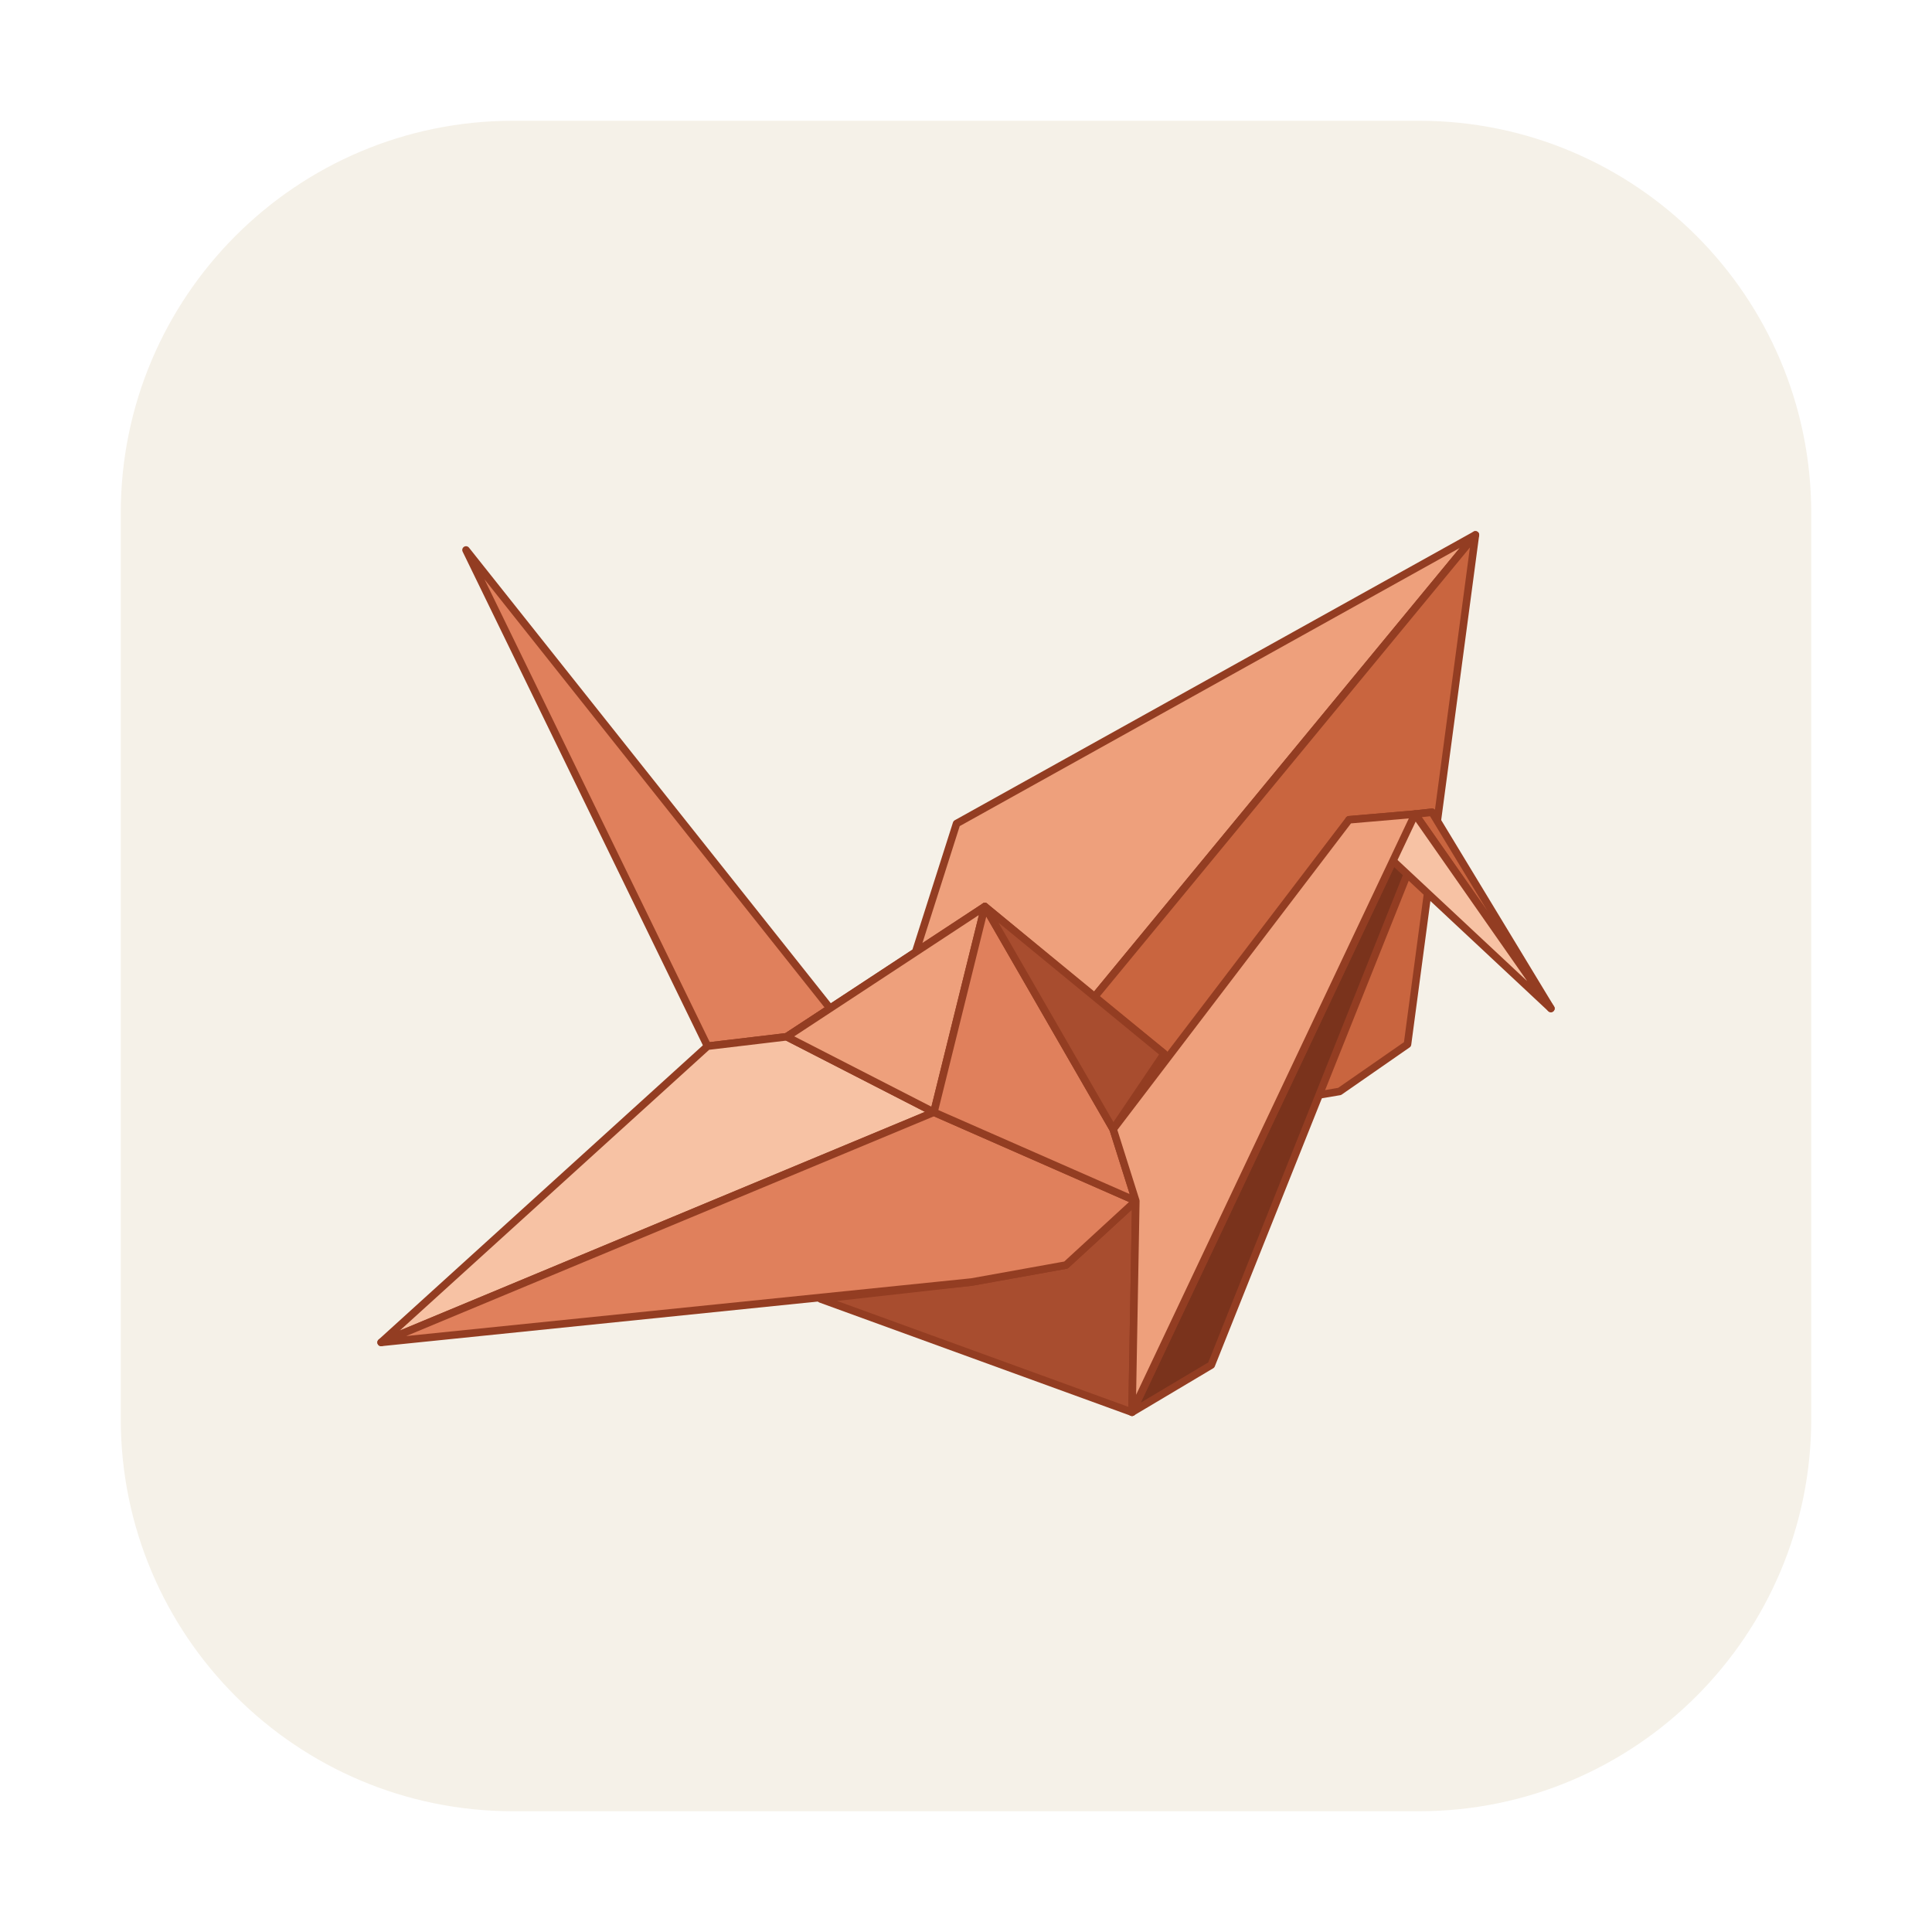
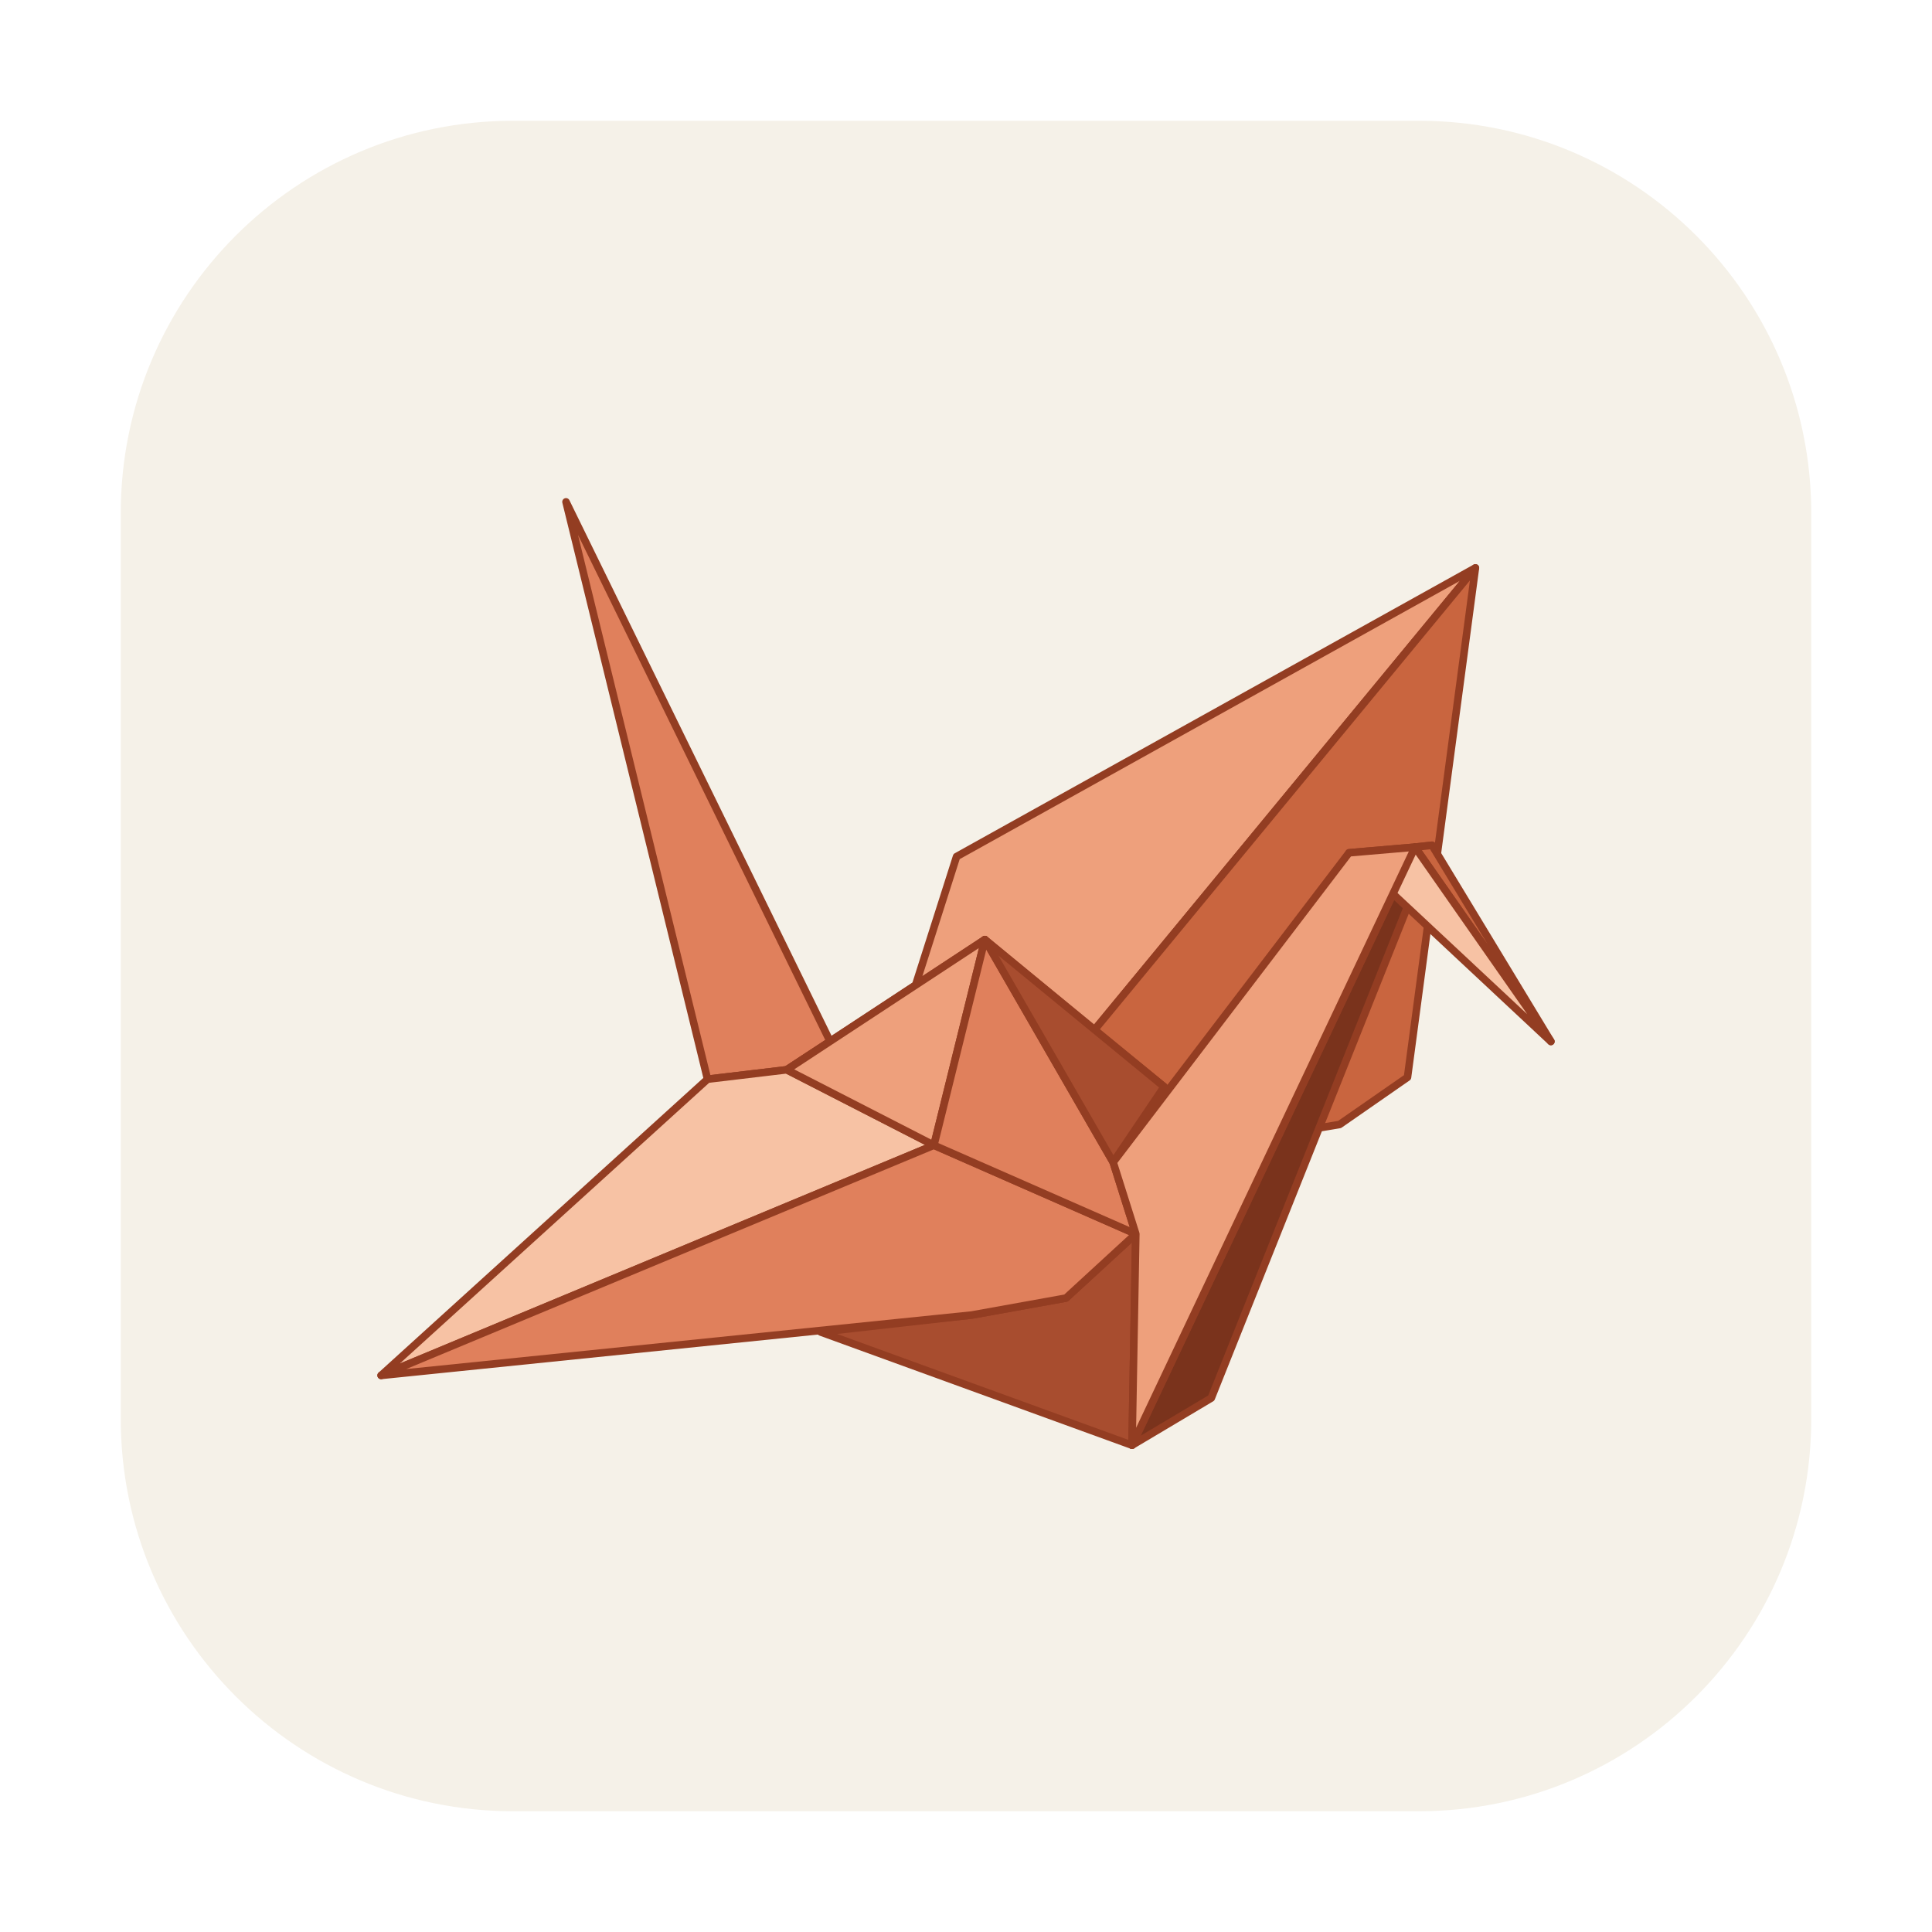
<svg xmlns="http://www.w3.org/2000/svg" viewBox="0 0 512 512">
  <rect x="32" y="32" width="448" height="448" rx="104" fill="#f5f1e8" />
-   <g transform="translate(256 258) scale(0.5) translate(-392 -357.5)" stroke="#933d22" stroke-width="4" stroke-linejoin="round">
-     <polygon points="127,133 320,376 297,391 255,396" fill="#e0805c" />
+   <g transform="translate(256 258) scale(0.5) translate(-392 -340)" stroke="#933d22" stroke-width="4" stroke-linejoin="round">
+     <polygon points="180,90 320,376 297,391 255,396" fill="#e0805c" />
    <polygon points="320,376 365,347 387,278 662,125 460,370 402,322 297,391" fill="#eea07c" />
    <polygon points="662,125 626,395 590,420 470,440 497,400 460,370" fill="#c9653f" />
    <polygon points="315,530 395,521 445,512 482,478 480,590" fill="#a84d2f" />
    <polygon points="82,553 255,396 297,391 375,431" fill="#f7c2a4" />
    <polygon points="82,553 375,431 482,478 445,512 395,521" fill="#e0805c" />
    <polygon points="297,391 402,322 375,431" fill="#eea07c" />
    <polygon points="402,322 470,440 482,478 375,431" fill="#e0805c" />
    <polygon points="402,322 497,400 470,440" fill="#a84d2f" />
    <polygon points="480,590 630,273 639,272 522,565" fill="#7a331c" />
    <polygon points="630,273 702,376 639,272" fill="#c9653f" />
    <polygon points="595,276 702,376 630,273" fill="#f7c2a4" />
    <polygon points="482,478 470,440 595,276 630,273 480,590" fill="#eea07c" />
  </g>
</svg>
